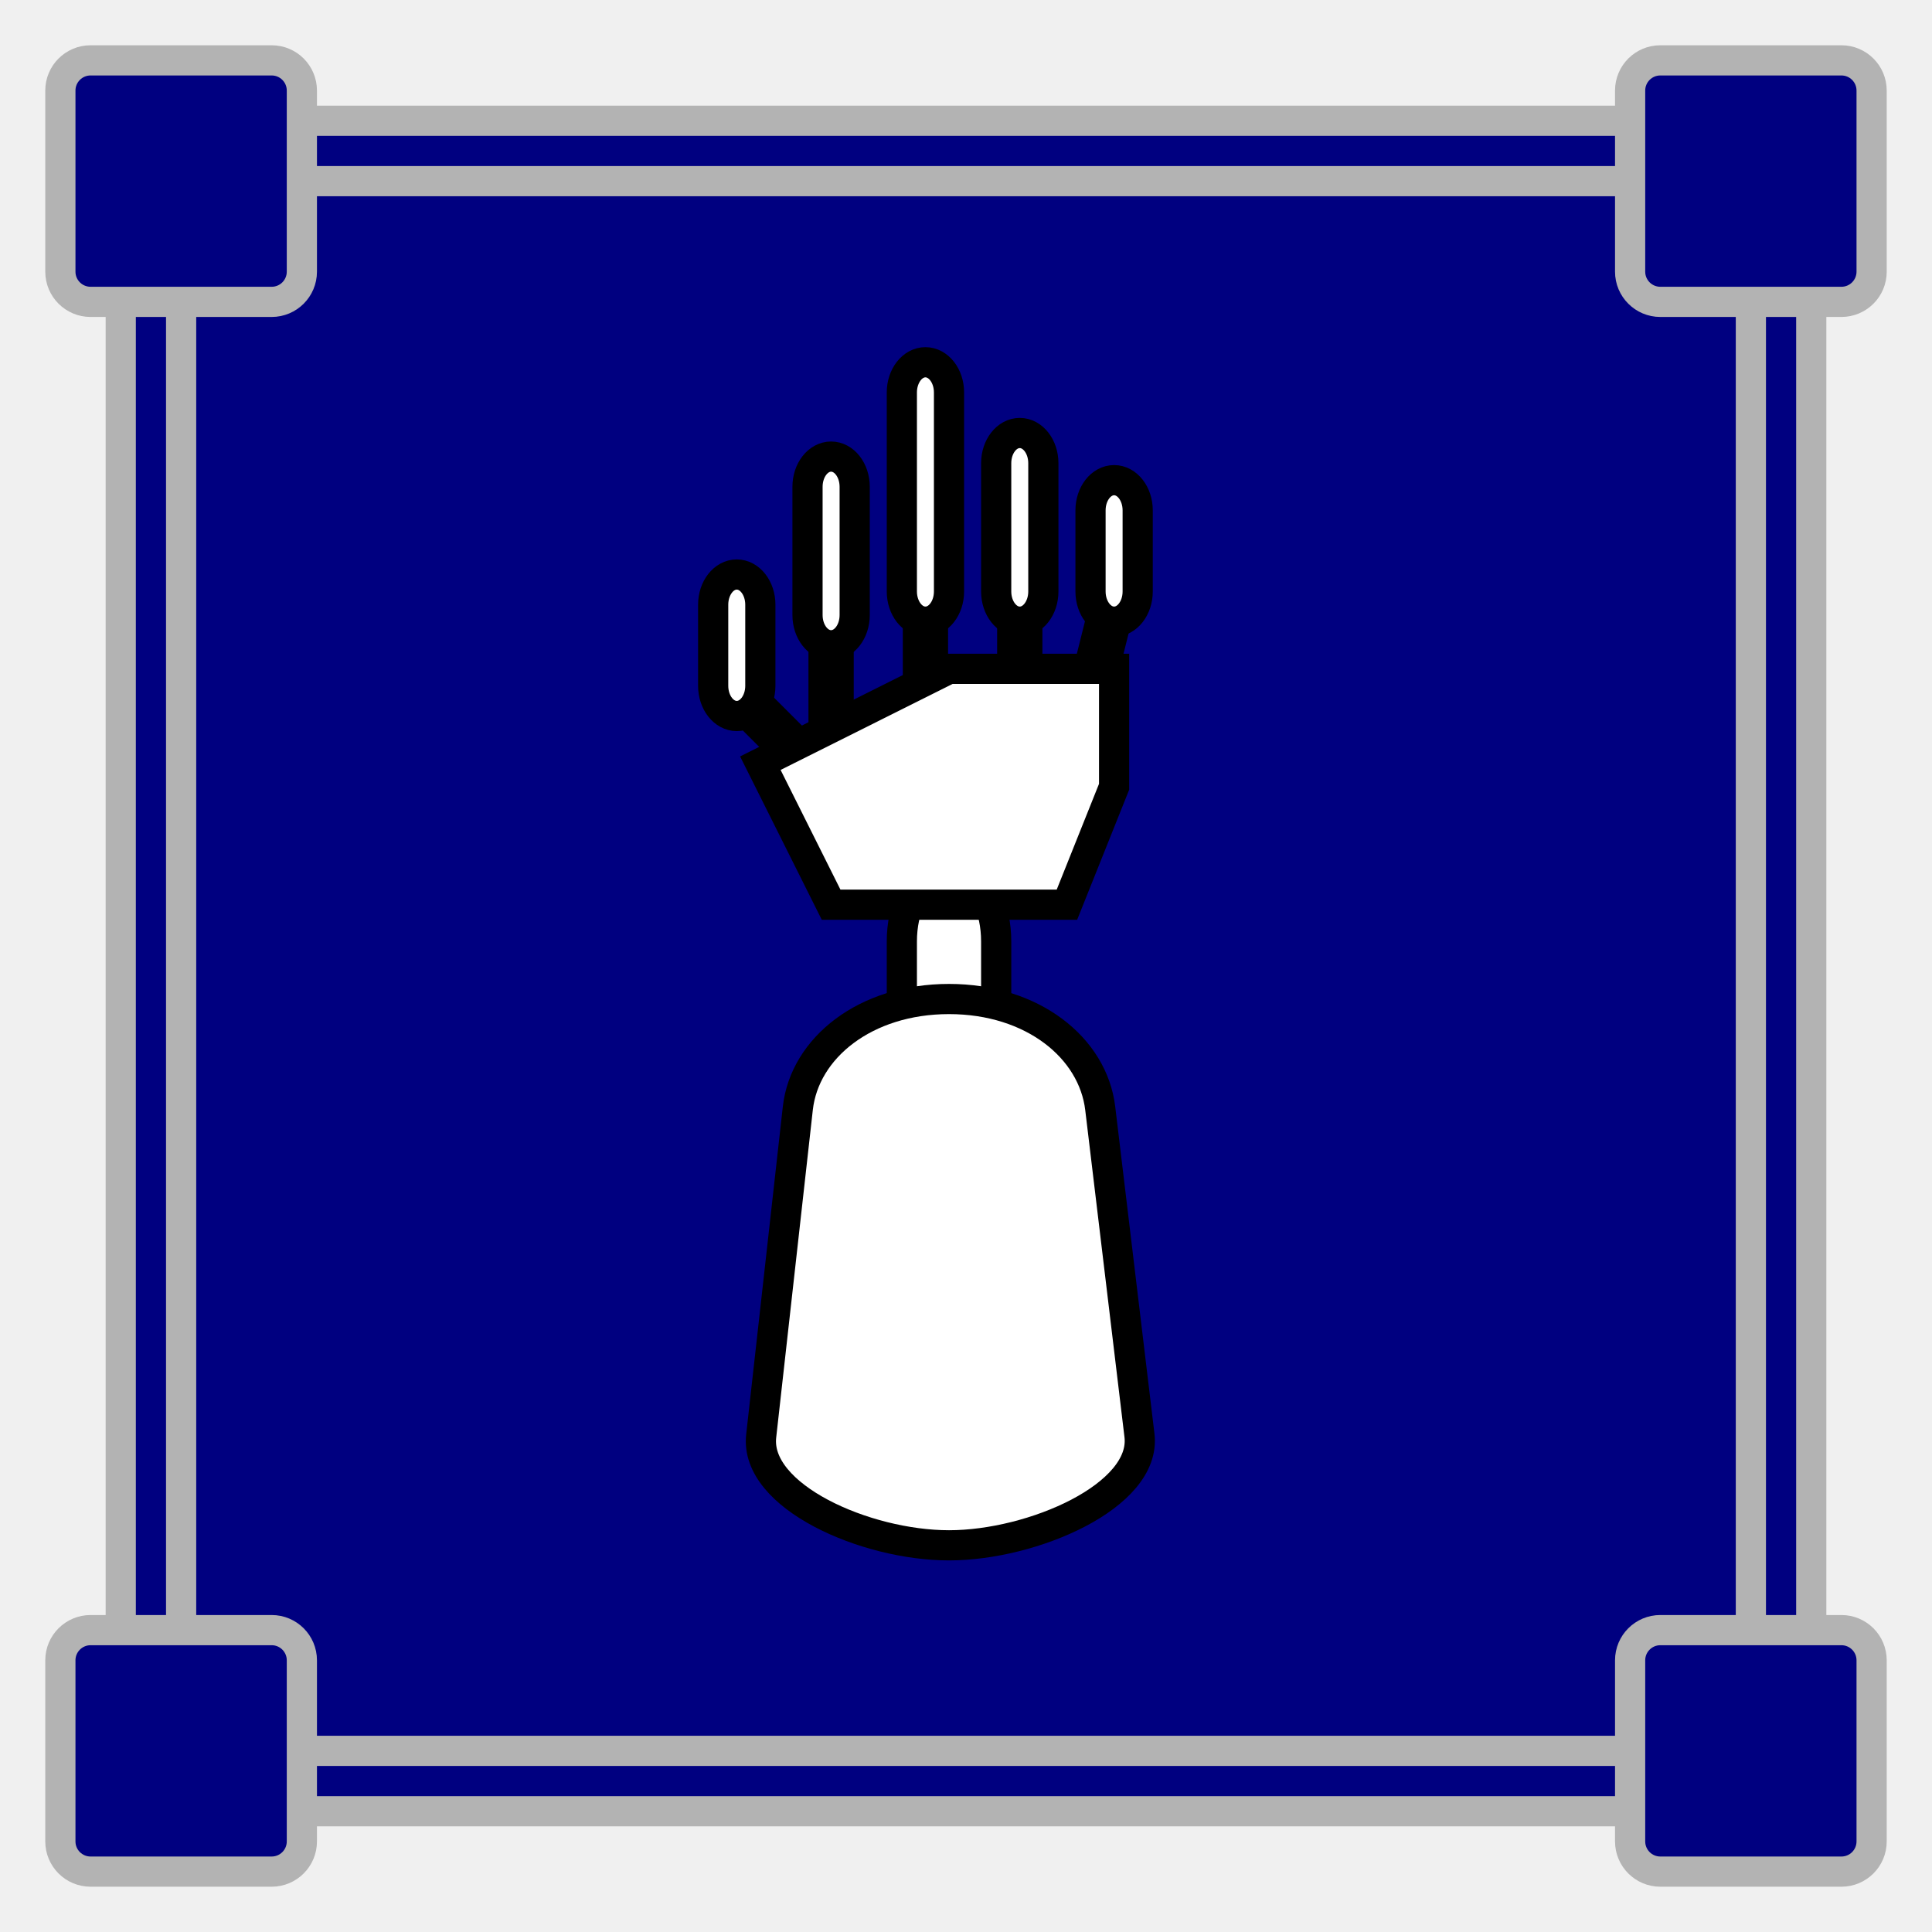
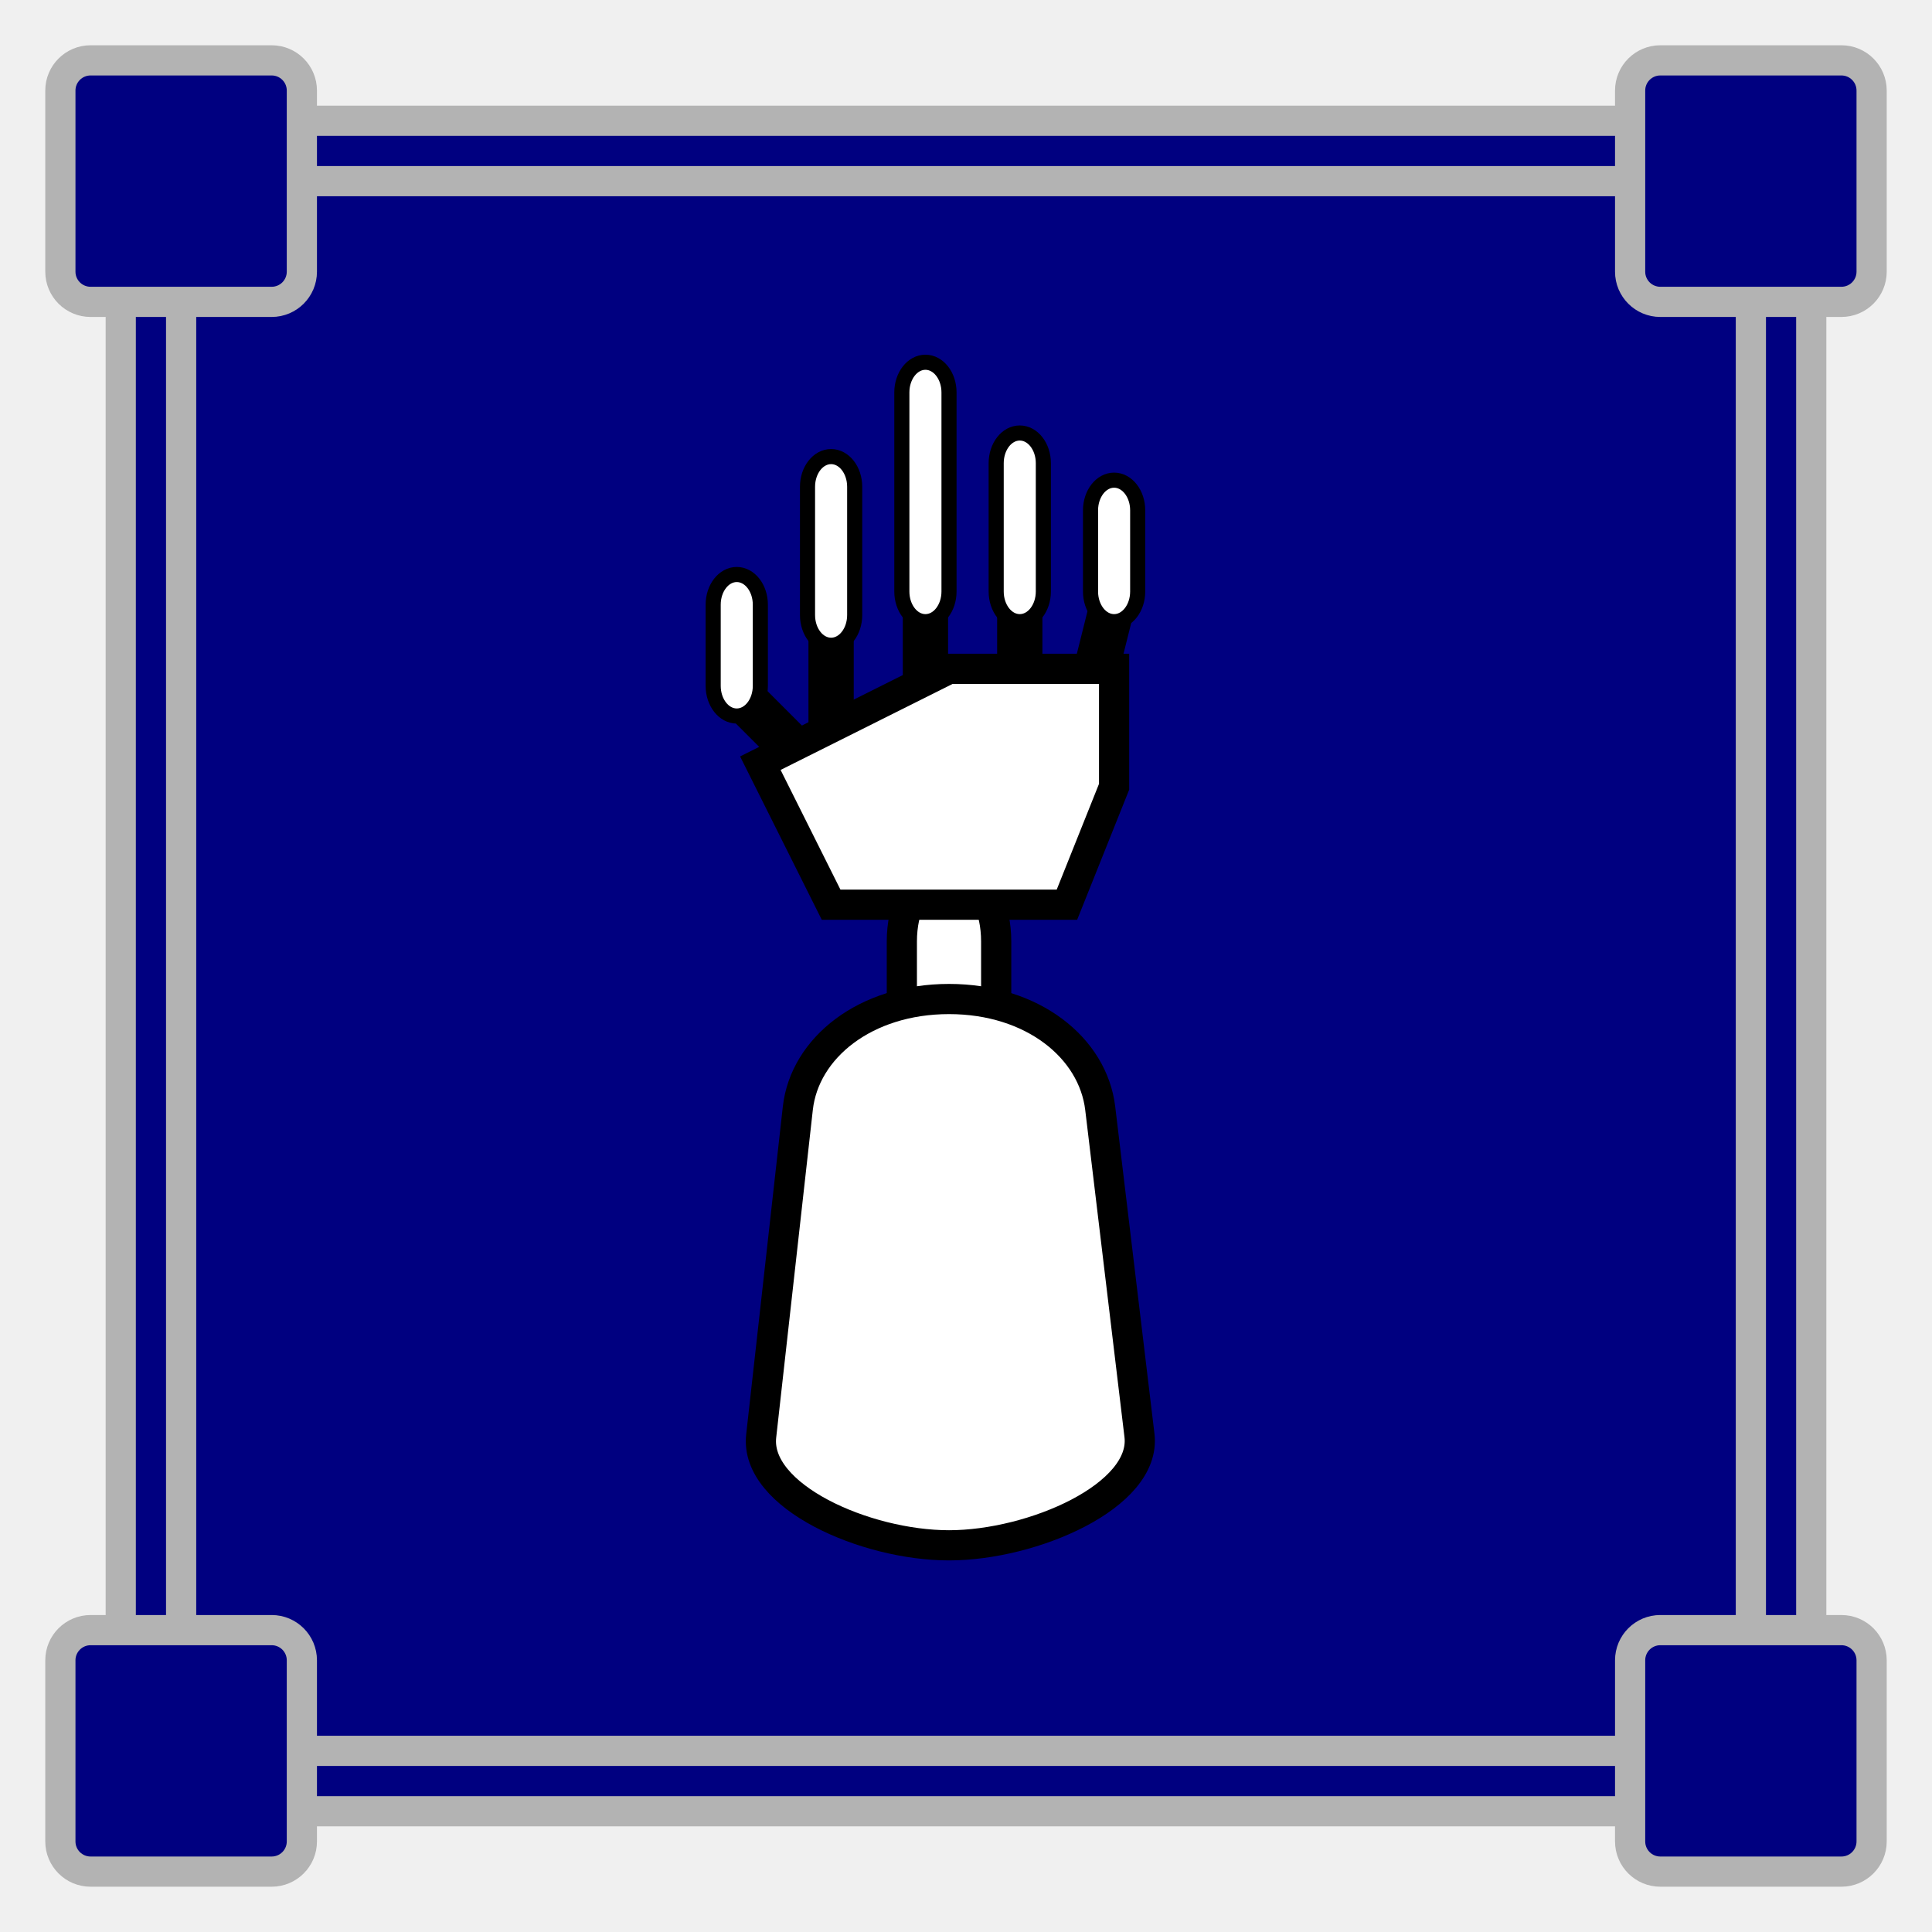
<svg xmlns="http://www.w3.org/2000/svg" width="512" height="512" viewBox="0 0 135.467 135.467" version="1.1" id="svg8">
  <defs id="defs2">
    <marker style="overflow:visible;" id="Arrow1Mend" refX="0.0" refY="0.0" orient="auto">
      <path transform="scale(0.4) rotate(180) translate(10,0)" style="fill-rule:evenodd;stroke:#ffffff;stroke-width:1pt;stroke-opacity:1;fill:#ffffff;fill-opacity:1" d="M 0.0,0.0 L 5.0,-5.0 L -12.5,0.0 L 5.0,5.0 L 0.0,0.0 z " id="path868" />
    </marker>
    <marker style="overflow:visible;" id="marker1227" refX="0.0" refY="0.0" orient="auto">
      <path transform="scale(0.8) rotate(180) translate(12.5,0)" style="fill-rule:evenodd;stroke:#ffffff;stroke-width:1pt;stroke-opacity:1;fill:#ffffff;fill-opacity:1" d="M 0.0,0.0 L 5.0,-5.0 L -12.5,0.0 L 5.0,5.0 L 0.0,0.0 z " id="path1225" />
    </marker>
    <marker style="overflow:visible;" id="Arrow1Lend" refX="0.0" refY="0.0" orient="auto">
      <path transform="scale(0.8) rotate(180) translate(12.5,0)" style="fill-rule:evenodd;stroke:#ffffff;stroke-width:1pt;stroke-opacity:1;fill:#ffffff;fill-opacity:1" d="M 0.0,0.0 L 5.0,-5.0 L -12.5,0.0 L 5.0,5.0 L 0.0,0.0 z " id="path862" />
    </marker>
  </defs>
  <g id="layer2">
    <rect style="opacity:0.997;fill:#000080;fill-opacity:1;stroke:#b3b3b3;stroke-width:2.117;stroke-miterlimit:4;stroke-dasharray:none;stroke-opacity:1;stop-color:#000000" id="rect957" width="118.533" height="118.533" x="8.467" y="8.467" rx="8.467" ry="8.467" />
    <rect style="opacity:0.997;fill:#000080;fill-opacity:1;stroke:#b3b3b3;stroke-width:2.117;stroke-miterlimit:4;stroke-dasharray:none;stroke-opacity:1;stop-color:#000000" id="rect1598" width="110.067" height="110.067" x="12.7" y="12.7" rx="2.117" ry="2.117" />
    <rect style="opacity:0.997;fill:#000080;fill-opacity:1;stroke:#b3b3b3;stroke-width:2.117;stroke-miterlimit:4;stroke-dasharray:none;stroke-opacity:1;stop-color:#000000" id="rect1295" width="16.933" height="16.933" x="4.233" y="4.233" rx="2.117" ry="2.117" />
    <rect style="opacity:0.997;fill:#000080;fill-opacity:1;stroke:#b3b3b3;stroke-width:2.117;stroke-miterlimit:4;stroke-dasharray:none;stroke-opacity:1;stop-color:#000000" id="rect1295-0" width="16.933" height="16.933" x="114.3" y="4.233" rx="2.117" ry="2.117" />
    <rect style="opacity:0.997;fill:#000080;fill-opacity:1;stroke:#b3b3b3;stroke-width:2.117;stroke-miterlimit:4;stroke-dasharray:none;stroke-opacity:1;stop-color:#000000" id="rect1295-6" width="16.933" height="16.933" x="4.233" y="114.3" rx="2.117" ry="2.117" />
    <rect style="opacity:0.997;fill:#000080;fill-opacity:1;stroke:#b3b3b3;stroke-width:2.117;stroke-miterlimit:4;stroke-dasharray:none;stroke-opacity:1;stop-color:#000000" id="rect1295-2" width="16.933" height="16.933" x="114.3" y="114.3" rx="2.117" ry="2.117" />
  </g>
  <g id="layer1">
    <g id="g1110" transform="matrix(0.78125,0,0,0.78125,15.27969,15.47813)" style="stroke-width:1.28">
      <rect style="fill:#ffffff;stroke:#000000;stroke-width:2.709;stroke-linecap:round;stroke-linejoin:bevel;stop-color:#000000" id="rect1829" width="8.467" height="21.167" x="61.383" y="59.267" rx="2.709" ry="5.419" />
      <path id="rect961" style="fill:#ffffff;stroke:#000000;stroke-width:2.709;stroke-linecap:round;stroke-linejoin:bevel;stop-color:#000000" d="m 65.617,69.85 c 7.518,0 12.92,4.394 13.57,9.806 l 3.523,29.364 c 0.649,5.412 -9.575,9.861 -17.092,9.861 -7.518,0 -17.465,-4.397 -16.859,-9.812 L 52.047,79.656 c 0.606,-5.415 6.052,-9.806 13.57,-9.806 z" />
      <path style="fill:none;stroke:#000000;stroke-width:4.064;stroke-linecap:butt;stroke-linejoin:miter;stroke-miterlimit:4;stroke-dasharray:none;stroke-opacity:1" d="m 46.567,42.333 6.35,6.35" id="path2294" />
      <path style="fill:none;stroke:#000000;stroke-width:4.064;stroke-linecap:butt;stroke-linejoin:miter;stroke-miterlimit:4;stroke-dasharray:none;stroke-opacity:1" d="m 63.5,33.867 c 0,10.583 0,10.583 0,10.583" id="path2298" />
      <path style="fill:none;stroke:#000000;stroke-width:4.064;stroke-linecap:butt;stroke-linejoin:miter;stroke-miterlimit:4;stroke-dasharray:none;stroke-opacity:1" d="m 71.967,33.867 c 0,8.467 0,8.467 0,8.467" id="path2300" />
      <path style="fill:none;stroke:#000000;stroke-width:4.064;stroke-linecap:butt;stroke-linejoin:miter;stroke-miterlimit:4;stroke-dasharray:none;stroke-opacity:1" d="m 80.433,33.867 c -2.117,8.467 -2.117,8.467 -2.117,8.467" id="path2302" />
      <path style="fill:none;stroke:#000000;stroke-width:4.064;stroke-linecap:butt;stroke-linejoin:miter;stroke-miterlimit:4;stroke-dasharray:none;stroke-opacity:1" d="m 55.033,35.983 c 0,12.7 0,12.7 0,12.7" id="path2296" />
      <path style="fill:#ffffff;stroke:#000000;stroke-width:2.709;stroke-linecap:butt;stroke-linejoin:miter;stroke-miterlimit:4;stroke-dasharray:none;stroke-opacity:1" d="M 55.033,61.383 H 76.2 L 80.433,50.8 V 40.217 H 65.617 l -16.933,8.467 z" id="path1968" />
-       <rect style="fill:#ffffff;stroke:#000000;stroke-width:2.709;stroke-linecap:round;stroke-linejoin:bevel;stroke-miterlimit:4;stroke-dasharray:none;stop-color:#000000" id="rect2108" width="4.233" height="12.7" x="78.317" y="23.283" rx="2.709" ry="2.709" />
-       <rect style="fill:#ffffff;stroke:#000000;stroke-width:2.709;stroke-linecap:round;stroke-linejoin:bevel;stroke-miterlimit:4;stroke-dasharray:none;stop-color:#000000" id="rect2108-3" width="4.233" height="16.933" x="69.85" y="19.05" rx="2.709" ry="2.709" />
-       <rect style="fill:#ffffff;stroke:#000000;stroke-width:2.709;stroke-linecap:round;stroke-linejoin:bevel;stroke-miterlimit:4;stroke-dasharray:none;stop-color:#000000" id="rect2108-6" width="4.233" height="23.283" x="61.383" y="12.7" rx="2.709" ry="2.709" />
-       <rect style="fill:#ffffff;stroke:#000000;stroke-width:2.709;stroke-linecap:round;stroke-linejoin:bevel;stroke-miterlimit:4;stroke-dasharray:none;stop-color:#000000" id="rect2108-7" width="4.233" height="16.933" x="52.917" y="21.167" rx="2.709" ry="2.709" />
-       <rect style="fill:#ffffff;stroke:#000000;stroke-width:2.709;stroke-linecap:round;stroke-linejoin:bevel;stroke-miterlimit:4;stroke-dasharray:none;stop-color:#000000" id="rect2108-5" width="4.233" height="12.7" x="44.45" y="31.75" rx="2.709" ry="2.709" />
+       <rect style="fill:#ffffff;stroke:#000000;stroke-width:1.355;stroke-linecap:round;stroke-linejoin:bevel;stroke-miterlimit:4;stroke-dasharray:none;stop-color:#000000" id="rect2108" width="4.233" height="12.7" x="78.317" y="23.283" rx="2.709" ry="2.709" />
+       <rect style="fill:#ffffff;stroke:#000000;stroke-width:1.355;stroke-linecap:round;stroke-linejoin:bevel;stroke-miterlimit:4;stroke-dasharray:none;stop-color:#000000" id="rect2108-3" width="4.233" height="16.933" x="69.85" y="19.05" rx="2.709" ry="2.709" />
+       <rect style="fill:#ffffff;stroke:#000000;stroke-width:1.355;stroke-linecap:round;stroke-linejoin:bevel;stroke-miterlimit:4;stroke-dasharray:none;stop-color:#000000" id="rect2108-6" width="4.233" height="23.283" x="61.383" y="12.7" rx="2.709" ry="2.709" />
+       <rect style="fill:#ffffff;stroke:#000000;stroke-width:1.355;stroke-linecap:round;stroke-linejoin:bevel;stroke-miterlimit:4;stroke-dasharray:none;stop-color:#000000" id="rect2108-7" width="4.233" height="16.933" x="52.917" y="21.167" rx="2.709" ry="2.709" />
+       <rect style="fill:#ffffff;stroke:#000000;stroke-width:1.355;stroke-linecap:round;stroke-linejoin:bevel;stroke-miterlimit:4;stroke-dasharray:none;stop-color:#000000" id="rect2108-5" width="4.233" height="12.7" x="44.45" y="31.75" rx="2.709" ry="2.709" />
    </g>
  </g>
</svg>
